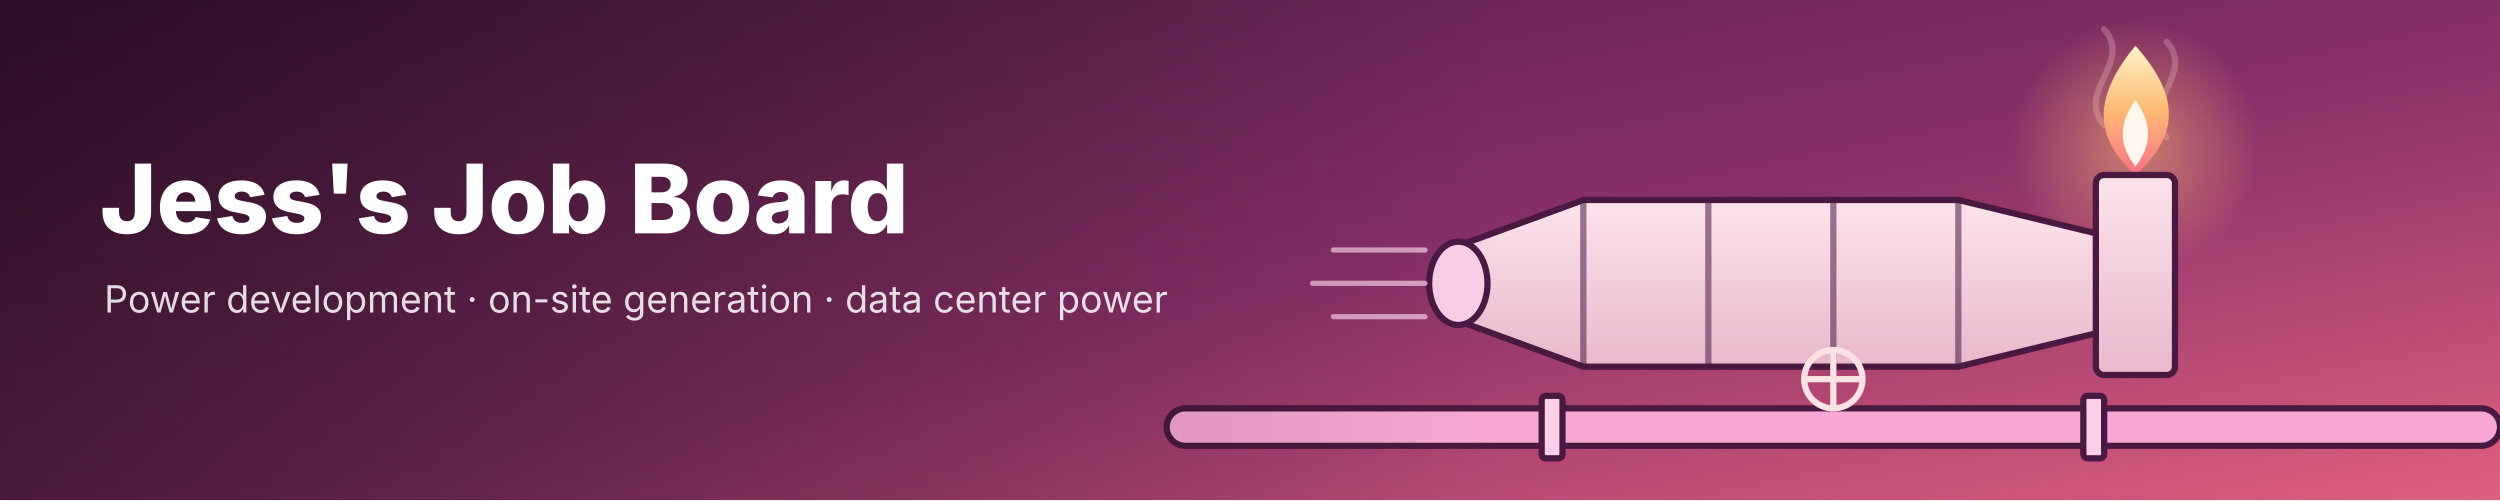
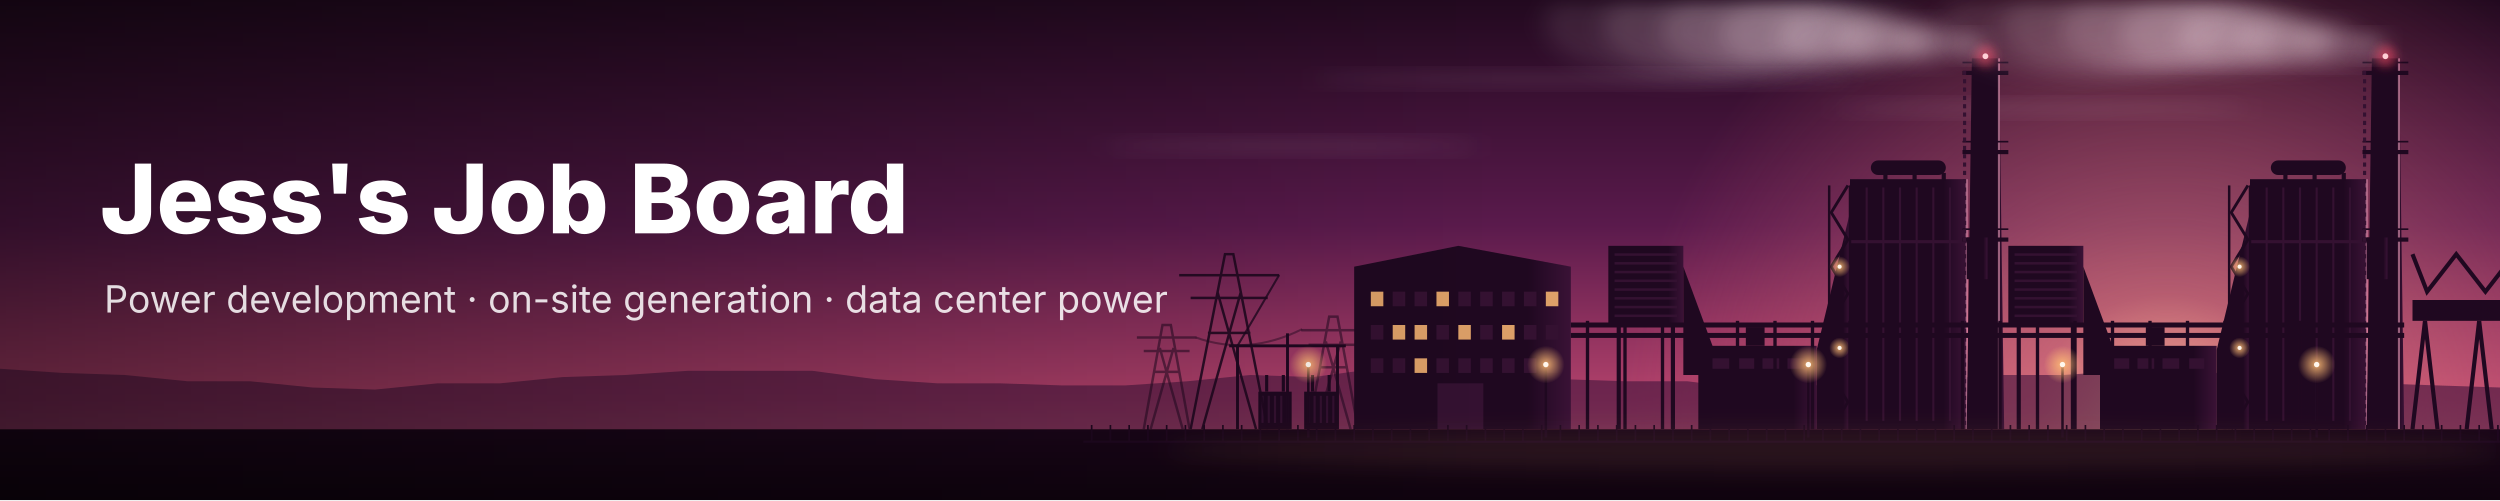
<svg xmlns="http://www.w3.org/2000/svg" viewBox="0 0 1200 240" width="1200" height="240" aria-hidden="true">
  <defs>
-     <linearGradient id="bg" x1="0" y1="0" x2="1" y2="1">
-       <stop offset="0" stop-color="#4a1942" />
-       <stop offset=".55" stop-color="#893168" />
-       <stop offset="1" stop-color="#e0607e" />
+     <linearGradient id="sky" x1="0" y1="0" x2="0" y2="1">
+       <stop offset="0" stop-color="#22091f" />
+       <stop offset=".45" stop-color="#5a1a4c" />
+       <stop offset=".8" stop-color="#b3426b" />
+       <stop offset="1" stop-color="#f08a8f" />
    </linearGradient>
-     <linearGradient id="flame" x1="0" y1="1" x2="0" y2="0">
-       <stop offset="0" stop-color="#fb7185" />
-       <stop offset=".5" stop-color="#fdba74" />
-       <stop offset="1" stop-color="#fef3c7" />
+     <radialGradient id="sun" cx="1040" cy="206" r="260" gradientUnits="userSpaceOnUse">
+       <stop offset="0" stop-color="#ffd6a5" stop-opacity=".9" />
+       <stop offset=".25" stop-color="#fb9a8c" stop-opacity=".45" />
+       <stop offset="1" stop-color="#fb7185" stop-opacity="0" />
+     </radialGradient>
+     <linearGradient id="steel" x1="0" y1="0" x2="1" y2="0">
+       <stop offset="0" stop-color="#1f0820" />
+       <stop offset=".8" stop-color="#1f0820" />
+       <stop offset="1" stop-color="#3a1236" />
    </linearGradient>
-     <linearGradient id="metal" x1="0" y1="0" x2="0" y2="1">
-       <stop offset="0" stop-color="#fbe4ec" />
-       <stop offset="1" stop-color="#e9b8cc" />
+     <linearGradient id="ground" x1="0" y1="0" x2="0" y2="1">
+       <stop offset="0" stop-color="#1a0619" />
+       <stop offset="1" stop-color="#0f030e" />
    </linearGradient>
-     <radialGradient id="glow" cx=".5" cy=".5" r=".5">
-       <stop offset="0" stop-color="#fdba74" stop-opacity=".55" />
+     <filter id="blur" x="-50%" y="-50%" width="200%" height="200%">
+       <feGaussianBlur stdDeviation="5" />
+     </filter>
+     <filter id="glow" x="-200%" y="-200%" width="500%" height="500%">
+       <feGaussianBlur stdDeviation="2.2" />
+     </filter>
+     <radialGradient id="lamp">
+       <stop offset="0" stop-color="#fdba74" stop-opacity=".9" />
      <stop offset="1" stop-color="#fdba74" stop-opacity="0" />
    </radialGradient>
  </defs>
-   <rect width="1200" height="240" fill="url(#bg)" />
-   <g fill="none" stroke="#fde2e4" stroke-opacity=".25" stroke-width="3" stroke-linecap="round">
-     <path d="M1010 60 c -14 -16 14 -30 0 -46" />
-     <path d="M1040 66 c -14 -16 14 -30 0 -46" />
-   </g>
-   <circle cx="1025" cy="70" r="60" fill="url(#glow)" />
-   <path d="M1025 22 C 1000 52, 1010 70, 1025 84 C 1040 70, 1052 52, 1025 22 Z" fill="url(#flame)" />
-   <path d="M1025 48 C 1015 62, 1019 72, 1025 80 C 1031 72, 1035 62, 1025 48 Z" fill="#fff7ed" />
-   <rect x="1006" y="84" width="38" height="96" rx="4" fill="url(#metal)" stroke="#4a1942" stroke-width="3" />
-   <g stroke="#4a1942" stroke-width="3" stroke-linejoin="round">
-     <path d="M700 118 L760 96 H940 L1006 112 V160 L940 176 H760 L700 154 Z" fill="url(#metal)" />
-     <path d="M760 96 V176 M820 96 V176 M880 96 V176 M940 96 V176" fill="none" stroke-opacity=".55" />
-     <ellipse cx="700" cy="136" rx="14" ry="20" fill="#fbcfe8" />
-   </g>
-   <g fill="none" stroke="#fbcfe8" stroke-opacity=".7" stroke-width="2.5" stroke-linecap="round">
-     <path d="M640 120 H684" />
-     <path d="M630 136 H684" />
-     <path d="M640 152 H684" />
-   </g>
-   <g stroke="#4a1942" stroke-width="3">
-     <rect x="560" y="196" width="640" height="18" rx="9" fill="#f9a8d4" />
-     <rect x="740" y="190" width="10" height="30" rx="2" fill="#fbcfe8" />
-     <rect x="1000" y="190" width="10" height="30" rx="2" fill="#fbcfe8" />
-     <circle cx="880" cy="182" r="14" fill="none" stroke="#fde2e4" />
-     <path d="M880 168 V196 M866 182 H894" stroke="#fde2e4" />
-   </g>
+   <rect width="1200" height="240" fill="url(#sky)" />
+   <rect width="1200" height="240" fill="url(#sun)" />
+   <ellipse cx="760" cy="38" rx="130.0" ry="3" fill="#fbcfe8" fill-opacity=".14" filter="url(#blur)" />
+   <ellipse cx="980" cy="52" rx="100.0" ry="3" fill="#fbcfe8" fill-opacity=".14" filter="url(#blur)" />
+   <ellipse cx="620" cy="70" rx="90.0" ry="3" fill="#fbcfe8" fill-opacity=".14" filter="url(#blur)" />
+   <ellipse cx="1080" cy="30" rx="70.0" ry="3" fill="#fbcfe8" fill-opacity=".14" filter="url(#blur)" />
+   <path d="M0 206 L0,177 30,179 60,180 90,183 120,183 150,186 180,187 210,184 240,184 270,181 300,180 330,178 360,178 390,178 420,182 450,184 480,184 510,185 540,185 570,183 600,180 630,181 660,177 690,178 720,180 750,182 780,183 810,183 840,187 870,185 900,183 930,182 960,180 990,180 1020,178 1050,179 1080,179 1110,182 1140,184 1170,185 1200,186 L1200 206 Z" fill="#4a1840" fill-opacity=".65" />
+   <path d="M549.0 206 L558.0 156 L562.0 156 L571.0 206 M554.0 178.5 L566.0 178.5 M556.7 167.0 L567.7 206 M563.3 167.0 L552.3 206 M545.7 162.0 H574.3 M549.0 168.5 H571.0" fill="none" stroke="#1f0820" stroke-opacity="0.55" stroke-width="1.2" />
+   <path d="M628.1 206 L638.0 152 L642.0 152 L651.9 206 M633.5 176.3 L646.5 176.3 M636.4 163.9 L648.3 206 M643.6 163.9 L631.7 206 M624.6 158.5 H655.4 M628.1 165.5 H651.9" fill="none" stroke="#1f0820" stroke-opacity="0.55" stroke-width="1.2" />
+   <path d="M574 162 Q 599 171 625 158" fill="none" stroke="#1f0820" stroke-opacity=".45" />
+   <path d="M707.2 206 L718.0 148 L722.0 148 L732.8 206 M713.0 174.1 L727.0 174.1 M716.2 160.8 L728.9 206 M723.8 160.8 L711.1 206 M703.4 155.0 H736.6 M707.2 162.5 H732.8" fill="none" stroke="#1f0820" stroke-opacity="0.55" stroke-width="1.2" />
+   <path d="M655 158 Q 679 167 703 155" fill="none" stroke="#1f0820" stroke-opacity=".45" />
+   <rect x="772" y="118" width="36" height="38" fill="url(#steel)" fill-opacity="1" />
+   <path d="M775 122.2 H805" stroke="#341131" stroke-width="1.2" />
+   <path d="M775 126.4 H805" stroke="#341131" stroke-width="1.2" />
+   <path d="M775 130.6 H805" stroke="#341131" stroke-width="1.2" />
+   <path d="M775 134.8 H805" stroke="#341131" stroke-width="1.2" />
+   <path d="M775 139.0 H805" stroke="#341131" stroke-width="1.2" />
+   <path d="M775 143.2 H805" stroke="#341131" stroke-width="1.2" />
+   <path d="M775 147.4 H805" stroke="#341131" stroke-width="1.2" />
+   <path d="M775 151.6 H805" stroke="#341131" stroke-width="1.2" />
+   <rect x="776" y="156" width="2" height="50" fill="#1f0820" fill-opacity="1" />
+   <rect x="802" y="156" width="2" height="50" fill="#1f0820" fill-opacity="1" />
+   <path d="M808 128 L822 166 V180 H808" fill="#1f0820" />
+   <rect x="816" y="166" width="56" height="40" fill="url(#steel)" fill-opacity="1" />
+   <rect x="822" y="172" width="8" height="5" fill="#341131" />
+   <rect x="834" y="172" width="8" height="5" fill="#341131" />
+   <rect x="846" y="172" width="8" height="5" fill="#341131" />
+   <rect x="858" y="172" width="8" height="5" fill="#341131" />
+   <rect x="838" y="157" width="9" height="9" fill="#1f0820" />
+   <path d="M872 168 L888 102 V206 H872 Z" fill="url(#steel)" />
+   <rect x="888" y="86" width="56" height="120" fill="url(#steel)" fill-opacity="1" />
+   <path d="M944 86 V206" stroke="#f9a8c4" stroke-opacity=".55" stroke-width="1" />
+   <path d="M896 90 V202" stroke="#341131" stroke-width="1" />
+   <path d="M904 90 V202" stroke="#341131" stroke-width="1" />
+   <path d="M912 90 V202" stroke="#341131" stroke-width="1" />
+   <path d="M920 90 V202" stroke="#341131" stroke-width="1" />
+   <path d="M928 90 V202" stroke="#341131" stroke-width="1" />
+   <path d="M936 90 V202" stroke="#341131" stroke-width="1" />
+   <path d="M888 116 H944 M888 156 H944" stroke="#341131" stroke-width="1.5" />
+   <rect x="898" y="77" width="36" height="7" rx="3.5" fill="#1f0820" />
+   <rect x="904" y="83" width="2" height="4" fill="#1f0820" />
+   <rect x="918" y="83" width="2" height="4" fill="#1f0820" />
+   <rect x="932" y="83" width="2" height="4" fill="#1f0820" />
+   <path d="M879 206 L887 193 L879 180 L887 167 L879 154 L887 141 L879 128 L887 115 L879 102 L887 89" fill="none" stroke="#1f0820" stroke-width="1.4" />
+   <path d="M878 89 V206 M888 89 V206" stroke="#1f0820" stroke-width="1.2" />
+   <circle cx="883" cy="167" r="5" fill="url(#lamp)" />
+   <circle cx="883" cy="167" r="1" fill="#fff7ed" />
+   <circle cx="883" cy="128" r="5" fill="url(#lamp)" />
+   <circle cx="883" cy="128" r="1" fill="#fff7ed" />
+   <path d="M944 206 L946.5 28 H959.5 L962 206 Z" fill="url(#steel)" />
+   <path d="M959.5 28 V206" stroke="#f9a8c4" stroke-opacity=".55" stroke-width="1" />
+   <rect x="942" y="34" width="22" height="2" fill="#1f0820" />
+   <path d="M942 30 H964" stroke="#1f0820" stroke-width=".8" />
+   <rect x="942" y="72" width="22" height="2" fill="#1f0820" />
+   <path d="M942 68 H964" stroke="#1f0820" stroke-width=".8" />
+   <rect x="942" y="114" width="22" height="2" fill="#1f0820" />
+   <path d="M942 110 H964" stroke="#1f0820" stroke-width=".8" />
+   <path d="M943 34 V206" stroke="#341131" stroke-width="1.5" stroke-dasharray="2 2" />
+   <circle cx="953" cy="27" r="5" fill="#f43f5e" fill-opacity=".55" filter="url(#glow)" />
+   <circle cx="953" cy="27" r="1.4" fill="#fecdd3" />
+   <ellipse cx="945" cy="22.0" rx="8" ry="5" fill="#fde2ec" fill-opacity="0.34" filter="url(#blur)" />
+   <ellipse cx="925" cy="20.5" rx="16" ry="8" fill="#fde2ec" fill-opacity="0.31" filter="url(#blur)" />
+   <ellipse cx="905" cy="19.0" rx="24" ry="11" fill="#fde2ec" fill-opacity="0.27" filter="url(#blur)" />
+   <ellipse cx="885" cy="17.5" rx="32" ry="14" fill="#fde2ec" fill-opacity="0.24" filter="url(#blur)" />
+   <ellipse cx="865" cy="16.0" rx="40" ry="17" fill="#fde2ec" fill-opacity="0.20" filter="url(#blur)" />
+   <ellipse cx="845" cy="14.5" rx="48" ry="20" fill="#fde2ec" fill-opacity="0.17" filter="url(#blur)" />
+   <ellipse cx="825" cy="13.0" rx="56" ry="23" fill="#fde2ec" fill-opacity="0.13" filter="url(#blur)" />
+   <ellipse cx="805" cy="11.5" rx="64" ry="26" fill="#fde2ec" fill-opacity="0.10" filter="url(#blur)" />
+   <rect x="944" y="114" width="10" height="20" fill="url(#steel)" fill-opacity="1" />
+   <rect x="964" y="118" width="36" height="38" fill="url(#steel)" fill-opacity="1" />
+   <path d="M967 122.2 H997" stroke="#341131" stroke-width="1.2" />
+   <path d="M967 126.4 H997" stroke="#341131" stroke-width="1.2" />
+   <path d="M967 130.6 H997" stroke="#341131" stroke-width="1.2" />
+   <path d="M967 134.8 H997" stroke="#341131" stroke-width="1.2" />
+   <path d="M967 139.0 H997" stroke="#341131" stroke-width="1.2" />
+   <path d="M967 143.2 H997" stroke="#341131" stroke-width="1.2" />
+   <path d="M967 147.4 H997" stroke="#341131" stroke-width="1.2" />
+   <path d="M967 151.6 H997" stroke="#341131" stroke-width="1.2" />
+   <rect x="968" y="156" width="2" height="50" fill="#1f0820" fill-opacity="1" />
+   <rect x="994" y="156" width="2" height="50" fill="#1f0820" fill-opacity="1" />
+   <path d="M1000 128 L1014 166 V180 H1000" fill="#1f0820" />
+   <rect x="1008" y="166" width="56" height="40" fill="url(#steel)" fill-opacity="1" />
+   <rect x="1014" y="172" width="8" height="5" fill="#341131" />
+   <rect x="1026" y="172" width="8" height="5" fill="#341131" />
+   <rect x="1038" y="172" width="8" height="5" fill="#341131" />
+   <rect x="1050" y="172" width="8" height="5" fill="#341131" />
+   <rect x="1030" y="157" width="9" height="9" fill="#1f0820" />
+   <path d="M1064 168 L1080 102 V206 H1064 Z" fill="url(#steel)" />
+   <rect x="1080" y="86" width="56" height="120" fill="url(#steel)" fill-opacity="1" />
+   <path d="M1136 86 V206" stroke="#f9a8c4" stroke-opacity=".55" stroke-width="1" />
+   <path d="M1088 90 V202" stroke="#341131" stroke-width="1" />
+   <path d="M1096 90 V202" stroke="#341131" stroke-width="1" />
+   <path d="M1104 90 V202" stroke="#341131" stroke-width="1" />
+   <path d="M1112 90 V202" stroke="#341131" stroke-width="1" />
+   <path d="M1120 90 V202" stroke="#341131" stroke-width="1" />
+   <path d="M1128 90 V202" stroke="#341131" stroke-width="1" />
+   <path d="M1080 116 H1136 M1080 156 H1136" stroke="#341131" stroke-width="1.5" />
+   <rect x="1090" y="77" width="36" height="7" rx="3.5" fill="#1f0820" />
+   <rect x="1096" y="83" width="2" height="4" fill="#1f0820" />
+   <rect x="1110" y="83" width="2" height="4" fill="#1f0820" />
+   <rect x="1124" y="83" width="2" height="4" fill="#1f0820" />
+   <path d="M1071 206 L1079 193 L1071 180 L1079 167 L1071 154 L1079 141 L1071 128 L1079 115 L1071 102 L1079 89" fill="none" stroke="#1f0820" stroke-width="1.4" />
+   <path d="M1070 89 V206 M1080 89 V206" stroke="#1f0820" stroke-width="1.2" />
+   <circle cx="1075" cy="167" r="5" fill="url(#lamp)" />
+   <circle cx="1075" cy="167" r="1" fill="#fff7ed" />
+   <circle cx="1075" cy="128" r="5" fill="url(#lamp)" />
+   <circle cx="1075" cy="128" r="1" fill="#fff7ed" />
+   <path d="M1136 206 L1138.5 28 H1151.5 L1154 206 Z" fill="url(#steel)" />
+   <path d="M1151.5 28 V206" stroke="#f9a8c4" stroke-opacity=".55" stroke-width="1" />
+   <rect x="1134" y="34" width="22" height="2" fill="#1f0820" />
+   <path d="M1134 30 H1156" stroke="#1f0820" stroke-width=".8" />
+   <rect x="1134" y="72" width="22" height="2" fill="#1f0820" />
+   <path d="M1134 68 H1156" stroke="#1f0820" stroke-width=".8" />
+   <rect x="1134" y="114" width="22" height="2" fill="#1f0820" />
+   <path d="M1134 110 H1156" stroke="#1f0820" stroke-width=".8" />
+   <path d="M1135 34 V206" stroke="#341131" stroke-width="1.5" stroke-dasharray="2 2" />
+   <circle cx="1145" cy="27" r="5" fill="#f43f5e" fill-opacity=".55" filter="url(#glow)" />
+   <circle cx="1145" cy="27" r="1.4" fill="#fecdd3" />
+   <ellipse cx="1137" cy="22.0" rx="8" ry="5" fill="#fde2ec" fill-opacity="0.34" filter="url(#blur)" />
+   <ellipse cx="1117" cy="20.5" rx="16" ry="8" fill="#fde2ec" fill-opacity="0.31" filter="url(#blur)" />
+   <ellipse cx="1097" cy="19.0" rx="24" ry="11" fill="#fde2ec" fill-opacity="0.27" filter="url(#blur)" />
+   <ellipse cx="1077" cy="17.5" rx="32" ry="14" fill="#fde2ec" fill-opacity="0.24" filter="url(#blur)" />
+   <ellipse cx="1057" cy="16.0" rx="40" ry="17" fill="#fde2ec" fill-opacity="0.20" filter="url(#blur)" />
+   <ellipse cx="1037" cy="14.5" rx="48" ry="20" fill="#fde2ec" fill-opacity="0.17" filter="url(#blur)" />
+   <ellipse cx="1017" cy="13.0" rx="56" ry="23" fill="#fde2ec" fill-opacity="0.13" filter="url(#blur)" />
+   <ellipse cx="997" cy="11.5" rx="64" ry="26" fill="#fde2ec" fill-opacity="0.10" filter="url(#blur)" />
+   <rect x="1136" y="114" width="10" height="20" fill="url(#steel)" fill-opacity="1" />
+   <path d="M650 206 V128 L700 118 L754 128 V206 Z" fill="url(#steel)" />
+   <rect x="658.0" y="140" width="6" height="7" fill="#fdba74" fill-opacity="0.85" />
+   <rect x="668.5" y="140" width="6" height="7" fill="#341131" fill-opacity="1" />
+   <rect x="679.0" y="140" width="6" height="7" fill="#341131" fill-opacity="1" />
+   <rect x="689.5" y="140" width="6" height="7" fill="#fdba74" fill-opacity="0.85" />
+   <rect x="700.0" y="140" width="6" height="7" fill="#341131" fill-opacity="1" />
+   <rect x="710.5" y="140" width="6" height="7" fill="#341131" fill-opacity="1" />
+   <rect x="721.0" y="140" width="6" height="7" fill="#341131" fill-opacity="1" />
+   <rect x="731.5" y="140" width="6" height="7" fill="#341131" fill-opacity="1" />
+   <rect x="742.0" y="140" width="6" height="7" fill="#fdba74" fill-opacity="0.85" />
+   <rect x="658.0" y="156" width="6" height="7" fill="#341131" fill-opacity="1" />
+   <rect x="668.5" y="156" width="6" height="7" fill="#fdba74" fill-opacity="0.85" />
+   <rect x="679.0" y="156" width="6" height="7" fill="#fdba74" fill-opacity="0.85" />
+   <rect x="689.5" y="156" width="6" height="7" fill="#341131" fill-opacity="1" />
+   <rect x="700.0" y="156" width="6" height="7" fill="#fdba74" fill-opacity="0.85" />
+   <rect x="710.5" y="156" width="6" height="7" fill="#341131" fill-opacity="1" />
+   <rect x="721.0" y="156" width="6" height="7" fill="#fdba74" fill-opacity="0.85" />
+   <rect x="731.5" y="156" width="6" height="7" fill="#341131" fill-opacity="1" />
+   <rect x="742.0" y="156" width="6" height="7" fill="#341131" fill-opacity="1" />
+   <rect x="658.0" y="172" width="6" height="7" fill="#341131" fill-opacity="1" />
+   <rect x="668.5" y="172" width="6" height="7" fill="#341131" fill-opacity="1" />
+   <rect x="679.0" y="172" width="6" height="7" fill="#fdba74" fill-opacity="0.85" />
+   <rect x="689.5" y="172" width="6" height="7" fill="#341131" fill-opacity="1" />
+   <rect x="700.0" y="172" width="6" height="7" fill="#341131" fill-opacity="1" />
+   <rect x="710.5" y="172" width="6" height="7" fill="#341131" fill-opacity="1" />
+   <rect x="721.0" y="172" width="6" height="7" fill="#341131" fill-opacity="1" />
+   <rect x="731.5" y="172" width="6" height="7" fill="#341131" fill-opacity="1" />
+   <rect x="742.0" y="172" width="6" height="7" fill="#341131" fill-opacity="1" />
+   <rect x="690" y="184" width="22" height="22" fill="#341131" />
+   <rect x="604" y="188" width="16" height="18" fill="#1f0820" />
+   <path d="M606 190 V203" stroke="#341131" />
+   <path d="M609 190 V203" stroke="#341131" />
+   <path d="M612 190 V203" stroke="#341131" />
+   <path d="M615 190 V203" stroke="#341131" />
+   <path d="M618 190 V203" stroke="#341131" />
+   <path d="M608 188 V180 M616 188 V180" stroke="#1f0820" stroke-width="1.5" />
+   <rect x="626" y="188" width="16" height="18" fill="#1f0820" />
+   <path d="M628 190 V203" stroke="#341131" />
+   <path d="M631 190 V203" stroke="#341131" />
+   <path d="M634 190 V203" stroke="#341131" />
+   <path d="M637 190 V203" stroke="#341131" />
+   <path d="M640 190 V203" stroke="#341131" />
+   <path d="M630 188 V180 M638 188 V180" stroke="#1f0820" stroke-width="1.5" />
+   <path d="M590 166 H646 M594 206 V166 M642 206 V166 M618 206 V160" stroke="#1f0820" stroke-width="1.4" fill="none" />
+   <path d="M571.5 206 L588.0 122 L592.0 122 L608.5 206 M579.8 159.8 L600.2 159.8 M584.5 140.5 L602.9 206 M595.5 140.5 L577.1 206 M566.0 132.1 H614.0 M571.5 143.0 H608.5" fill="none" stroke="#1f0820" stroke-opacity="0.9" stroke-width="1.2" />
+   <path d="M614 132 Q 600 156 594 166" fill="none" stroke="#1f0820" stroke-opacity=".8" />
+   <rect x="1158" y="144" width="82" height="10" fill="#1f0820" fill-opacity="1" />
+   <path d="M1158 122 L1165 140 L1179 122 L1193 140 L1207 122 L1221 140 L1235 122" fill="none" stroke="#1f0820" stroke-width="2" />
+   <path d="M1164 154 L1158 206 M1164 154 L1170 206" stroke="#1f0820" stroke-width="2" />
+   <path d="M1190 154 L1184 206 M1190 154 L1196 206" stroke="#1f0820" stroke-width="2" />
+   <path d="M1216 154 L1210 206 M1216 154 L1222 206" stroke="#1f0820" stroke-width="2" />
+   <path d="M754 156 H1154 M754 161 H1154" stroke="#1f0820" stroke-width="2.4" />
+   <path d="M762 154 V206" stroke="#1f0820" stroke-width="1.6" />
+   <path d="M780 154 V206" stroke="#1f0820" stroke-width="1.6" />
+   <path d="M798 154 V206" stroke="#1f0820" stroke-width="1.6" />
+   <path d="M816 154 V206" stroke="#1f0820" stroke-width="1.6" />
+   <path d="M834 154 V206" stroke="#1f0820" stroke-width="1.6" />
+   <path d="M852 154 V206" stroke="#1f0820" stroke-width="1.6" />
+   <path d="M870 154 V206" stroke="#1f0820" stroke-width="1.6" />
+   <path d="M888 154 V206" stroke="#1f0820" stroke-width="1.6" />
+   <path d="M906 154 V206" stroke="#1f0820" stroke-width="1.6" />
+   <path d="M924 154 V206" stroke="#1f0820" stroke-width="1.6" />
+   <path d="M942 154 V206" stroke="#1f0820" stroke-width="1.6" />
+   <path d="M960 154 V206" stroke="#1f0820" stroke-width="1.6" />
+   <path d="M978 154 V206" stroke="#1f0820" stroke-width="1.6" />
+   <path d="M996 154 V206" stroke="#1f0820" stroke-width="1.6" />
+   <path d="M1014 154 V206" stroke="#1f0820" stroke-width="1.6" />
+   <path d="M1032 154 V206" stroke="#1f0820" stroke-width="1.6" />
+   <path d="M1050 154 V206" stroke="#1f0820" stroke-width="1.6" />
+   <path d="M1068 154 V206" stroke="#1f0820" stroke-width="1.6" />
+   <path d="M1086 154 V206" stroke="#1f0820" stroke-width="1.6" />
+   <path d="M1104 154 V206" stroke="#1f0820" stroke-width="1.6" />
+   <path d="M1122 154 V206" stroke="#1f0820" stroke-width="1.6" />
+   <path d="M1140 154 V206" stroke="#1f0820" stroke-width="1.6" />
+   <rect x="0" y="206" width="1200" height="34" fill="url(#ground)" />
+   <path d="M520 212 H1200" stroke="#1f0820" stroke-width="1" />
+   <path d="M524 212 V204" stroke="#1f0820" stroke-width=".8" />
+   <path d="M533 212 V204" stroke="#1f0820" stroke-width=".8" />
+   <path d="M542 212 V204" stroke="#1f0820" stroke-width=".8" />
+   <path d="M551 212 V204" stroke="#1f0820" stroke-width=".8" />
+   <path d="M560 212 V204" stroke="#1f0820" stroke-width=".8" />
+   <path d="M569 212 V204" stroke="#1f0820" stroke-width=".8" />
+   <path d="M578 212 V204" stroke="#1f0820" stroke-width=".8" />
+   <path d="M587 212 V204" stroke="#1f0820" stroke-width=".8" />
+   <path d="M596 212 V204" stroke="#1f0820" stroke-width=".8" />
+   <path d="M605 212 V204" stroke="#1f0820" stroke-width=".8" />
+   <path d="M614 212 V204" stroke="#1f0820" stroke-width=".8" />
+   <path d="M623 212 V204" stroke="#1f0820" stroke-width=".8" />
+   <path d="M632 212 V204" stroke="#1f0820" stroke-width=".8" />
+   <path d="M641 212 V204" stroke="#1f0820" stroke-width=".8" />
+   <path d="M650 212 V204" stroke="#1f0820" stroke-width=".8" />
+   <path d="M659 212 V204" stroke="#1f0820" stroke-width=".8" />
+   <path d="M668 212 V204" stroke="#1f0820" stroke-width=".8" />
+   <path d="M677 212 V204" stroke="#1f0820" stroke-width=".8" />
+   <path d="M686 212 V204" stroke="#1f0820" stroke-width=".8" />
+   <path d="M695 212 V204" stroke="#1f0820" stroke-width=".8" />
+   <path d="M704 212 V204" stroke="#1f0820" stroke-width=".8" />
+   <path d="M713 212 V204" stroke="#1f0820" stroke-width=".8" />
+   <path d="M722 212 V204" stroke="#1f0820" stroke-width=".8" />
+   <path d="M731 212 V204" stroke="#1f0820" stroke-width=".8" />
+   <path d="M740 212 V204" stroke="#1f0820" stroke-width=".8" />
+   <path d="M749 212 V204" stroke="#1f0820" stroke-width=".8" />
+   <path d="M758 212 V204" stroke="#1f0820" stroke-width=".8" />
+   <path d="M767 212 V204" stroke="#1f0820" stroke-width=".8" />
+   <path d="M776 212 V204" stroke="#1f0820" stroke-width=".8" />
+   <path d="M785 212 V204" stroke="#1f0820" stroke-width=".8" />
+   <path d="M794 212 V204" stroke="#1f0820" stroke-width=".8" />
+   <path d="M803 212 V204" stroke="#1f0820" stroke-width=".8" />
+   <path d="M812 212 V204" stroke="#1f0820" stroke-width=".8" />
+   <path d="M821 212 V204" stroke="#1f0820" stroke-width=".8" />
+   <path d="M830 212 V204" stroke="#1f0820" stroke-width=".8" />
+   <path d="M839 212 V204" stroke="#1f0820" stroke-width=".8" />
+   <path d="M848 212 V204" stroke="#1f0820" stroke-width=".8" />
+   <path d="M857 212 V204" stroke="#1f0820" stroke-width=".8" />
+   <path d="M866 212 V204" stroke="#1f0820" stroke-width=".8" />
+   <path d="M875 212 V204" stroke="#1f0820" stroke-width=".8" />
+   <path d="M884 212 V204" stroke="#1f0820" stroke-width=".8" />
+   <path d="M893 212 V204" stroke="#1f0820" stroke-width=".8" />
+   <path d="M902 212 V204" stroke="#1f0820" stroke-width=".8" />
+   <path d="M911 212 V204" stroke="#1f0820" stroke-width=".8" />
+   <path d="M920 212 V204" stroke="#1f0820" stroke-width=".8" />
+   <path d="M929 212 V204" stroke="#1f0820" stroke-width=".8" />
+   <path d="M938 212 V204" stroke="#1f0820" stroke-width=".8" />
+   <path d="M947 212 V204" stroke="#1f0820" stroke-width=".8" />
+   <path d="M956 212 V204" stroke="#1f0820" stroke-width=".8" />
+   <path d="M965 212 V204" stroke="#1f0820" stroke-width=".8" />
+   <path d="M974 212 V204" stroke="#1f0820" stroke-width=".8" />
+   <path d="M983 212 V204" stroke="#1f0820" stroke-width=".8" />
+   <path d="M992 212 V204" stroke="#1f0820" stroke-width=".8" />
+   <path d="M1001 212 V204" stroke="#1f0820" stroke-width=".8" />
+   <path d="M1010 212 V204" stroke="#1f0820" stroke-width=".8" />
+   <path d="M1019 212 V204" stroke="#1f0820" stroke-width=".8" />
+   <path d="M1028 212 V204" stroke="#1f0820" stroke-width=".8" />
+   <path d="M1037 212 V204" stroke="#1f0820" stroke-width=".8" />
+   <path d="M1046 212 V204" stroke="#1f0820" stroke-width=".8" />
+   <path d="M1055 212 V204" stroke="#1f0820" stroke-width=".8" />
+   <path d="M1064 212 V204" stroke="#1f0820" stroke-width=".8" />
+   <path d="M1073 212 V204" stroke="#1f0820" stroke-width=".8" />
+   <path d="M1082 212 V204" stroke="#1f0820" stroke-width=".8" />
+   <path d="M1091 212 V204" stroke="#1f0820" stroke-width=".8" />
+   <path d="M1100 212 V204" stroke="#1f0820" stroke-width=".8" />
+   <path d="M1109 212 V204" stroke="#1f0820" stroke-width=".8" />
+   <path d="M1118 212 V204" stroke="#1f0820" stroke-width=".8" />
+   <path d="M1127 212 V204" stroke="#1f0820" stroke-width=".8" />
+   <path d="M1136 212 V204" stroke="#1f0820" stroke-width=".8" />
+   <path d="M1145 212 V204" stroke="#1f0820" stroke-width=".8" />
+   <path d="M1154 212 V204" stroke="#1f0820" stroke-width=".8" />
+   <path d="M1163 212 V204" stroke="#1f0820" stroke-width=".8" />
+   <path d="M1172 212 V204" stroke="#1f0820" stroke-width=".8" />
+   <path d="M1181 212 V204" stroke="#1f0820" stroke-width=".8" />
+   <path d="M1190 212 V204" stroke="#1f0820" stroke-width=".8" />
+   <path d="M1199 212 V204" stroke="#1f0820" stroke-width=".8" />
+   <path d="M628 210 V176" stroke="#1f0820" stroke-width="1.2" />
+   <circle cx="628" cy="175" r="9" fill="url(#lamp)" />
+   <circle cx="628" cy="175" r="1.3" fill="#fff7ed" />
+   <path d="M742 210 V176" stroke="#1f0820" stroke-width="1.2" />
+   <circle cx="742" cy="175" r="9" fill="url(#lamp)" />
+   <circle cx="742" cy="175" r="1.3" fill="#fff7ed" />
+   <path d="M868 210 V176" stroke="#1f0820" stroke-width="1.2" />
+   <circle cx="868" cy="175" r="9" fill="url(#lamp)" />
+   <circle cx="868" cy="175" r="1.3" fill="#fff7ed" />
+   <path d="M990 210 V176" stroke="#1f0820" stroke-width="1.2" />
+   <circle cx="990" cy="175" r="9" fill="url(#lamp)" />
+   <circle cx="990" cy="175" r="1.3" fill="#fff7ed" />
+   <path d="M1112 210 V176" stroke="#1f0820" stroke-width="1.2" />
+   <circle cx="1112" cy="175" r="9" fill="url(#lamp)" />
+   <circle cx="1112" cy="175" r="1.3" fill="#fff7ed" />
+   <ellipse cx="880" cy="216" rx="320" ry="10" fill="#fdba74" fill-opacity=".08" filter="url(#blur)" />
  <defs>
    <linearGradient id="shade" x1="0" x2="1">
      <stop offset="0" stop-color="#000" stop-opacity=".45" />
      <stop offset=".6" stop-color="#000" stop-opacity="0" />
    </linearGradient>
  </defs>
  <rect width="1200" height="240" fill="url(#shade)" />
  <text x="48" y="112" font-family="system-ui, -apple-system, Segoe UI, sans-serif" font-size="46" font-weight="800" fill="#ffffff">Jess's Job Board</text>
  <text x="50" y="150" font-family="system-ui, -apple-system, Segoe UI, sans-serif" font-size="18" fill="#ffffff" fill-opacity=".85">Power development · on-site generation · data center power</text>
</svg>
